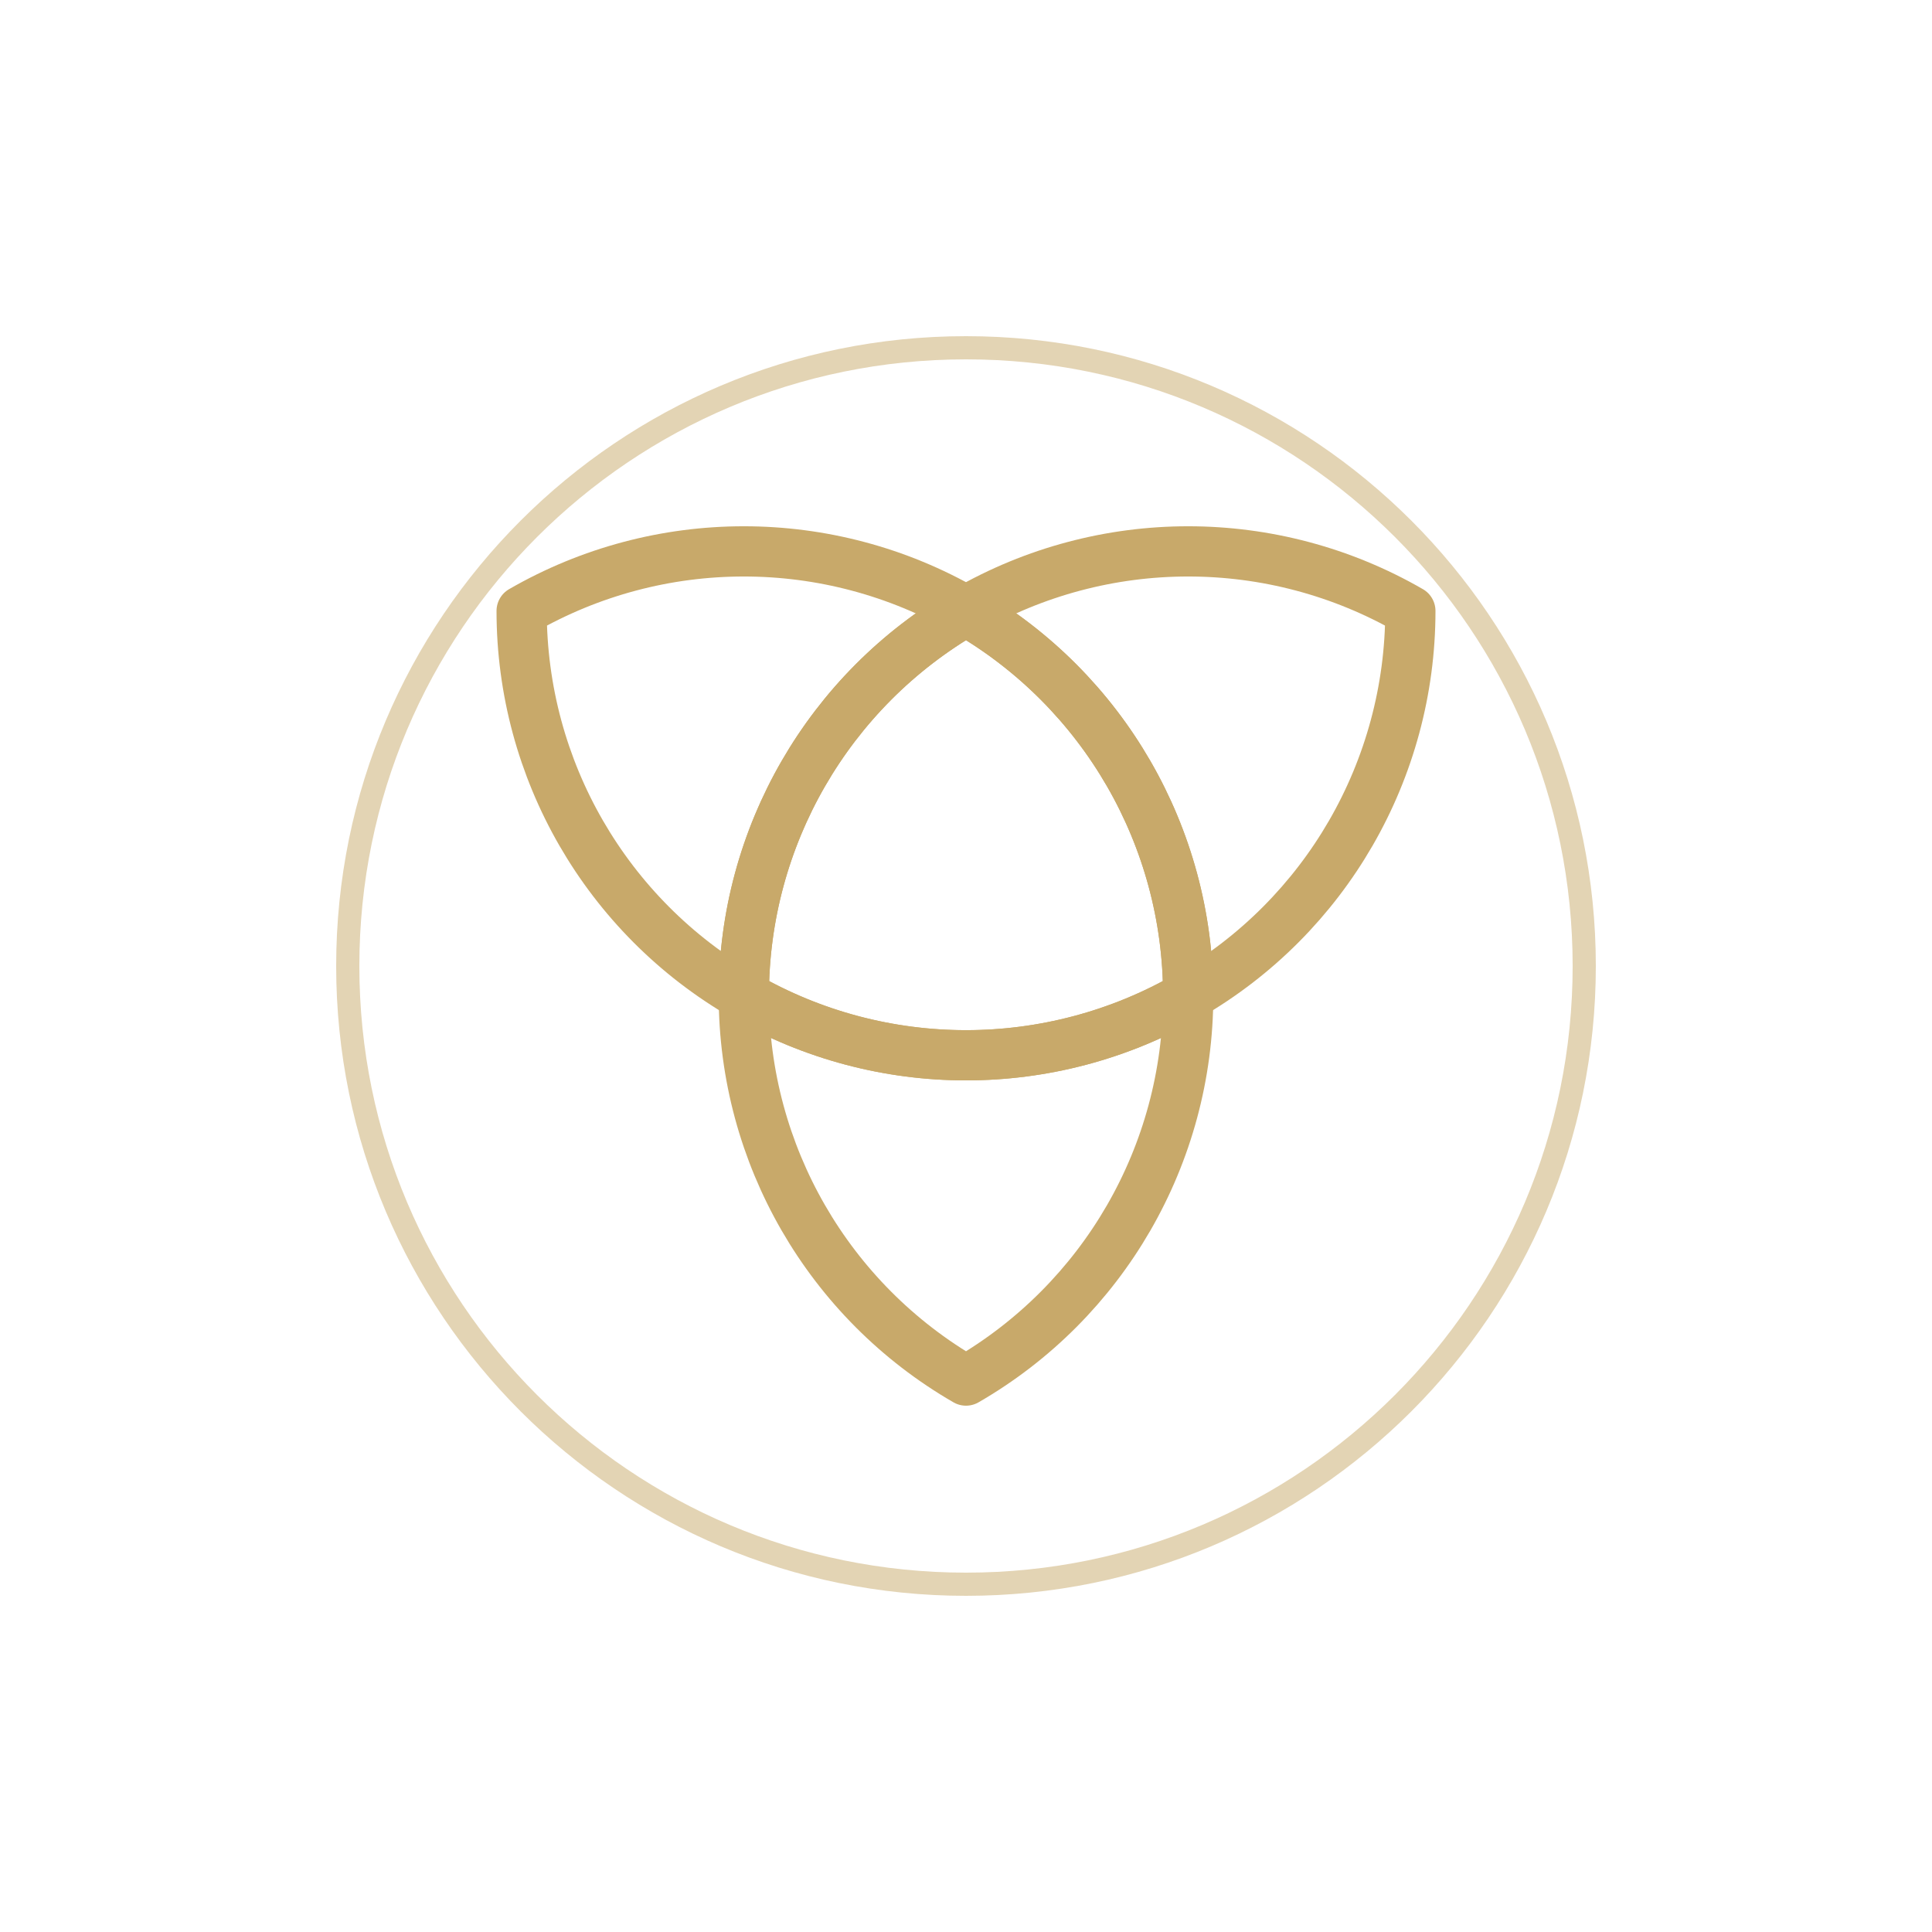
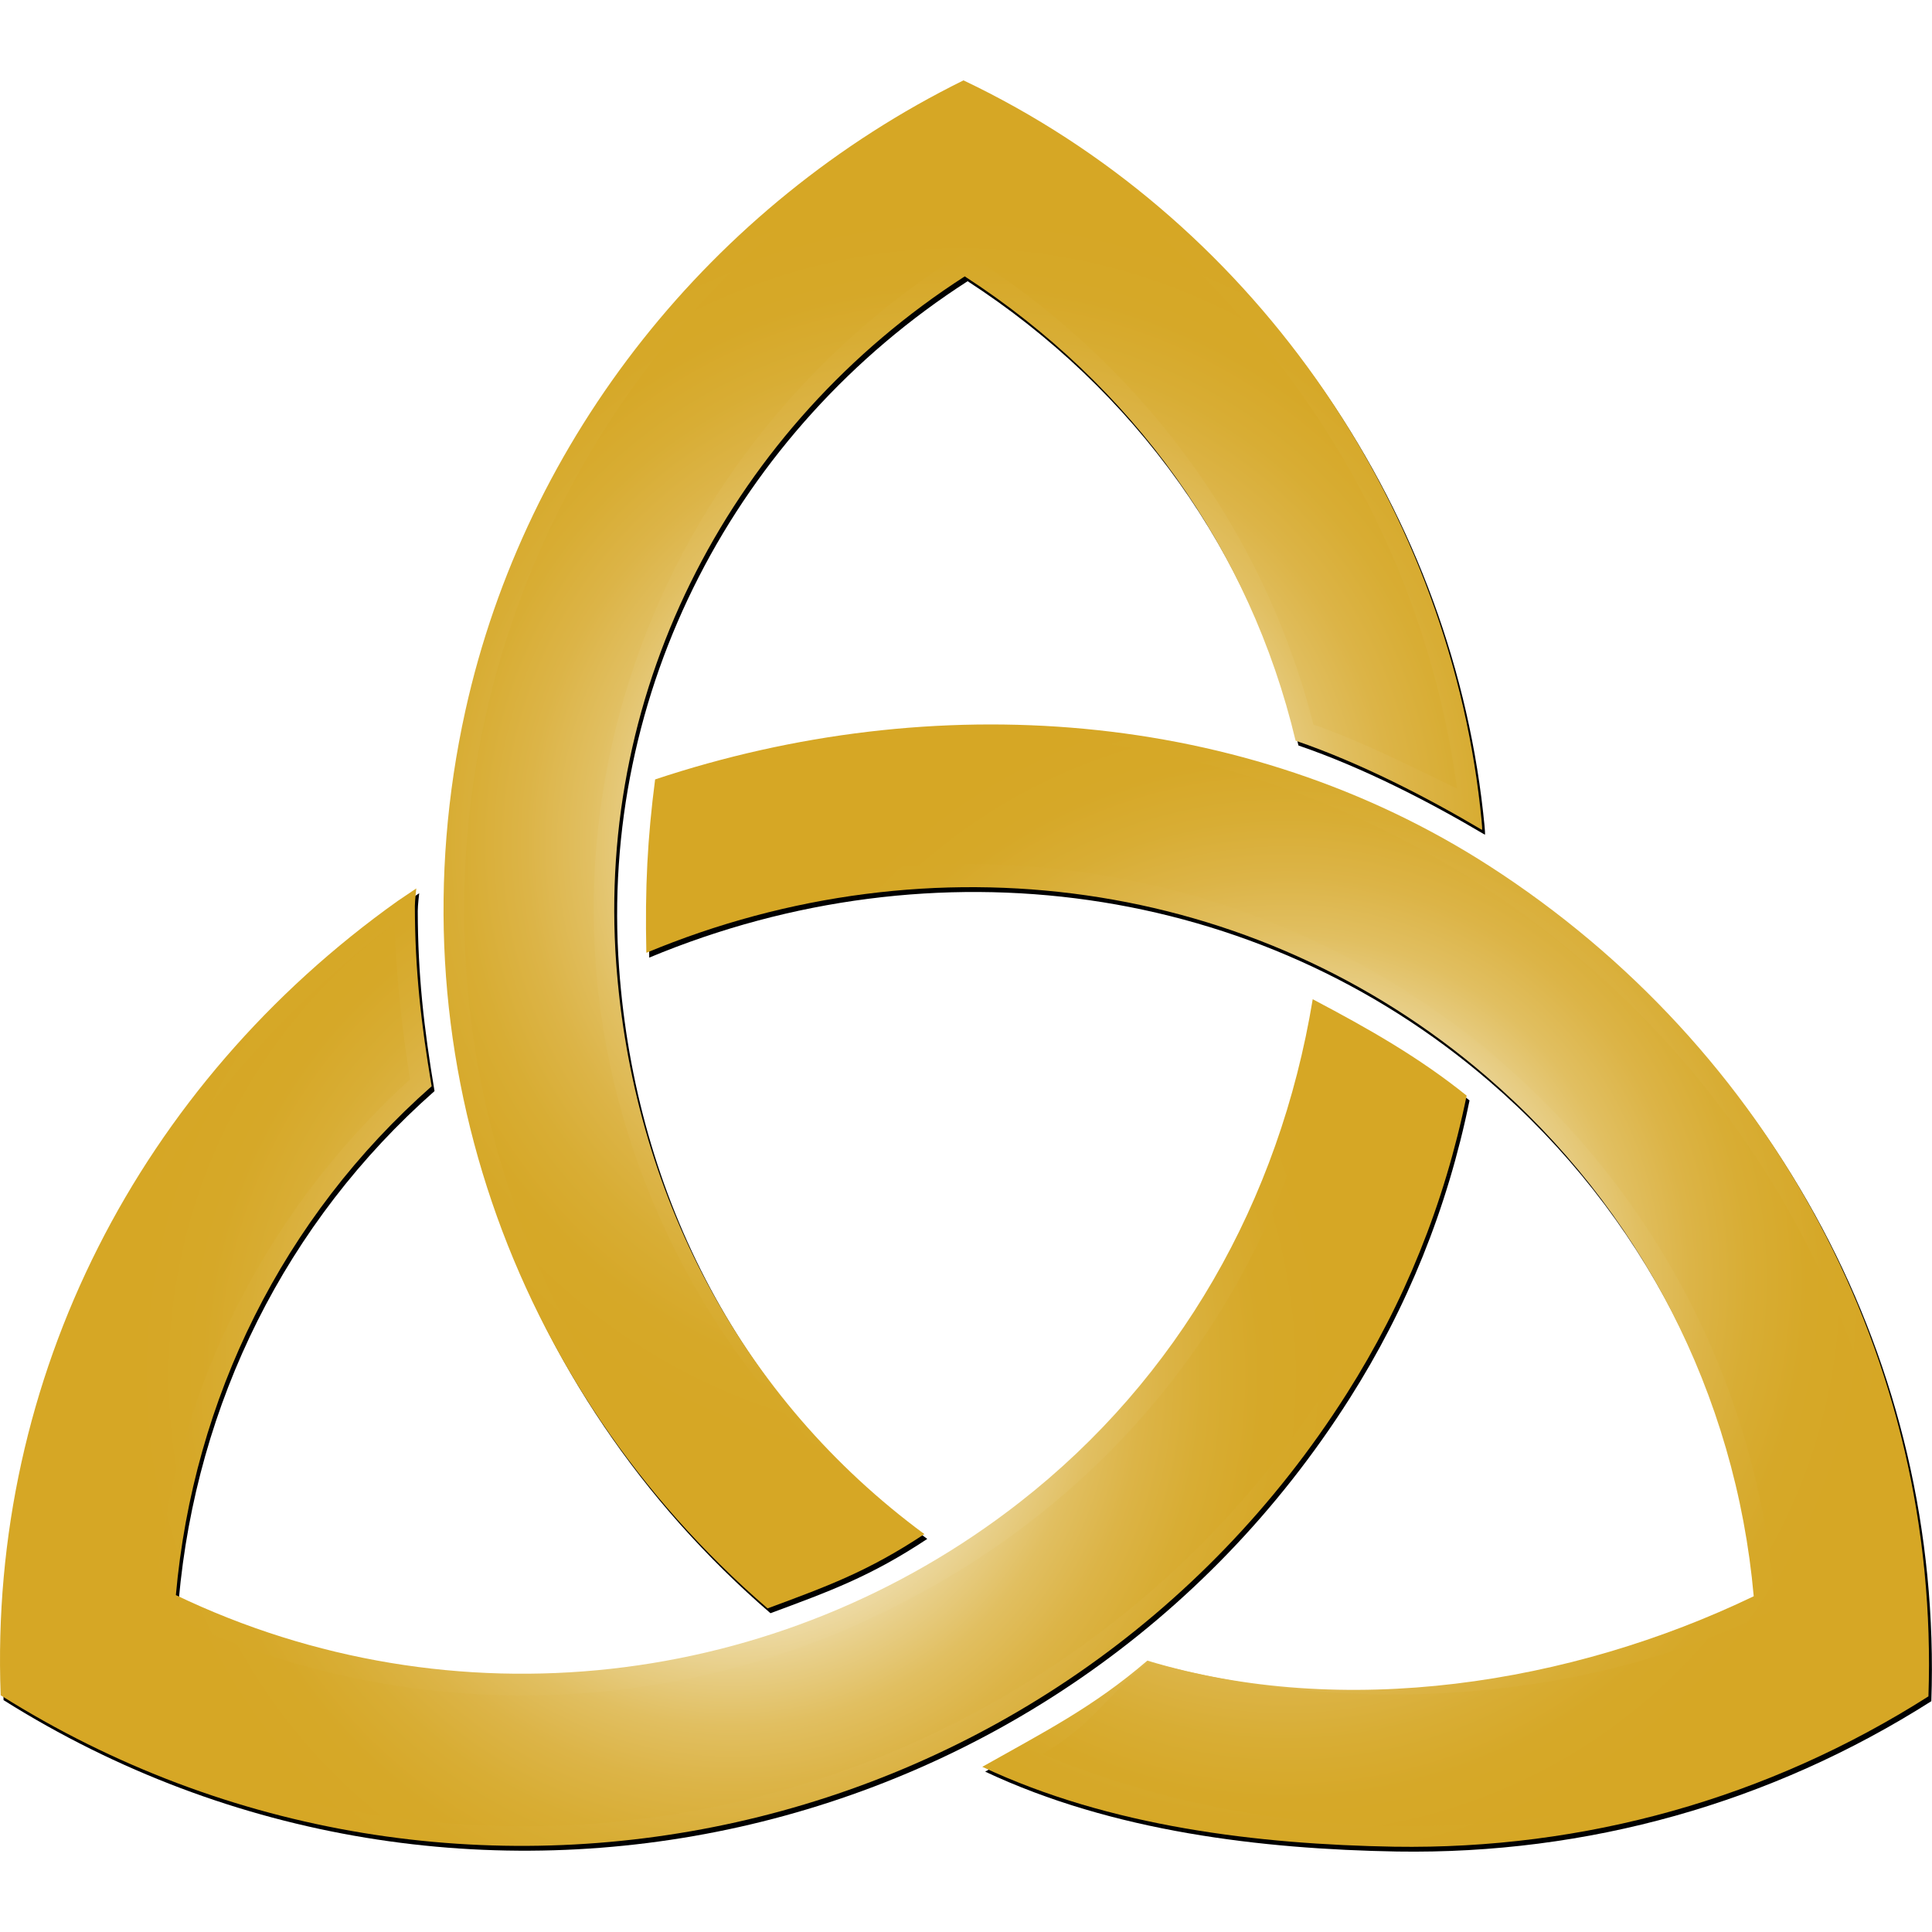
- <svg xmlns="http://www.w3.org/2000/svg" viewBox="0 0 200 200" width="200" height="200" role="img" aria-label="Triquetra Law Group">
-   <g fill="none" stroke="#C8A96A" stroke-width="5.2" stroke-linejoin="round" stroke-linecap="round">
-     <g transform="translate(0 -10.2)">
-       <path class="k1" d="M100.000,73.442 A46.0,46.0 0 0 1 100.000,153.116 A46.0,46.0 0 0 1 100.000,73.442Z" />
-       <path class="k2" d="M123.000,113.279 A46.0,46.0 0 0 1 54.000,73.442 A46.0,46.0 0 0 1 123.000,113.279Z" />
-       <path class="k3" d="M77.000,113.279 A46.0,46.0 0 0 1 146.000,73.442 A46.0,46.0 0 0 1 77.000,113.279Z" />
-     </g>
-     <circle class="ring" cx="100" cy="100" r="64" stroke-width="2.4" opacity=".5" />
+ <svg xmlns="http://www.w3.org/2000/svg" xmlns:xlink="http://www.w3.org/1999/xlink" viewBox="0 -8.34 200.48 200.48" role="img" aria-label="Triquetra Law Group">
+   <defs>
+     <radialGradient id="tqm-g1" cx="133.61" cy="125.07" r="62.54" gradientUnits="userSpaceOnUse">
+       <stop offset=".25" stop-color="#fff" />
+       <stop offset=".31" stop-color="#f9f2df" />
+       <stop offset=".4" stop-color="#efdeae" />
+       <stop offset=".5" stop-color="#e7cd84" />
+       <stop offset=".59" stop-color="#e1bf61" />
+       <stop offset=".69" stop-color="#dcb447" />
+       <stop offset=".79" stop-color="#d8ad34" />
+       <stop offset=".89" stop-color="#d6a828" />
+       <stop offset="1" stop-color="#d6a725" />
+     </radialGradient>
+     <radialGradient id="tqm-g2" cx="133.5" cy="124.45" r="60.78" href="#tqm-g1" xlink:href="#tqm-g1" />
+     <radialGradient id="tqm-g3" cx="76.1" cy="133.53" r="64.26" href="#tqm-g1" xlink:href="#tqm-g1" />
+     <radialGradient id="tqm-g4" cx="75.98" cy="134.33" r="61.88" href="#tqm-g1" xlink:href="#tqm-g1" />
+     <radialGradient id="tqm-g5" cx="99.91" cy="79.28" r="67.78" href="#tqm-g1" xlink:href="#tqm-g1" />
+     <radialGradient id="tqm-g6" cx="99.67" cy="79.23" r="65.41" href="#tqm-g1" xlink:href="#tqm-g1" />
+   </defs>
+   <g>
+     <path d="M119.37,164.48c20.32,6.16,43.93,2.45,62.91-6.68-1.86-20.96-11.81-40.24-27.75-53.95-24.03-20.67-57.6-25.14-87.16-12.82-.15-6.83.12-11.88.91-17.99,28.82-9.59,61.12-7.41,86.58,8.99,29.28,18.87,46.76,51.17,45.55,86.16-16.66,10.59-35.7,15.91-55.42,15.6-14.11-.25-29.51-2.06-42.76-8.29,6.33-3.58,11.47-6.15,17.14-11.03Z" />
+     <path d="M119.48,164.59c21.05,5.88,45.81,4.21,65.04-5.5-2.15-30.86-21.27-57.5-49.32-69.97-20.77-9.23-44.54-9.68-65.98-1.51-.17-4.97.35-9.8,1.38-14.68,27.38-8.77,57.18-5.07,81.54,9.91,29.29,18.02,46.88,49.89,46.24,84.14-14.38,8.94-30.19,13.74-46.89,14.55-14.83.7-29.32-1.67-43.05-7.35,5.15-2.93,6.59-5.96,11.04-9.59Z" />
+     <path d="M136.52,95.85c5.85,3.08,11.06,6.05,15.97,10-2.31,11.29-6.49,21.55-12.43,30.91C110.17,183.88,47.66,197.81.37,168.08c-1.25-33.08,14.48-63.4,41.2-82.43.3-.21,1.93-1.3,1.93-1.3,0,0-.15,1.25-.15,1.84.01,6.58.63,12.12,1.74,18.69-15.42,13.6-24.72,32.38-26.54,52.8,28.62,13.73,62.57,9.88,87.56-9.63,16.47-12.86,26.95-31.21,30.41-52.21Z" />
+     <path d="M150.2,106.57c-10.19,45.83-53.59,77.2-100.16,74.99-17.07-.81-33.35-5.62-47.67-14.66-.12-12.42,1.95-24,6.02-35.44,6.59-17.42,17.87-32.18,32.83-43.47.22,5.66.76,10.67,1.63,16.17-15.64,14.23-25.03,33.58-26.52,54.9,24.69,12.41,54.05,11.98,78.29-.95,23.09-12.06,39.18-33.72,43.44-59.62l12.15,8.08Z" />
+     <path d="M64.24,92.09c1.72,23.8,12.87,45.16,31.98,59.26-5.88,3.9-10.15,5.44-16.27,7.71-26.77-23.09-39.06-58.31-31.36-93.15C54.87,37.51,74.21,13.36,100.28.5c29.57,14.06,50.02,43.25,53.62,75.45.07.66.24,2.11.19,2.33-5.72-3.39-12.6-6.95-19.35-9.26-4.72-19.87-16.97-36.93-34.33-48.18-24.06,15.48-38.25,42.54-36.17,71.25Z" />
+     <path d="M100.38,18.3c-34.08,21.27-48.08,63.58-31.52,100.43,5.58,12.42,13.98,22.99,25.09,31.6-4.46,2.58-8.98,4.51-13.83,6.23-10.13-9.36-18.27-20.08-23.77-32.62-20.11-45.82-.44-98.47,44.05-121.06,10.03,4.88,18.49,11.35,26.11,19.37,13.38,14.17,22.25,31.71,24.99,51.74-4.92-2.35-9.55-4.75-14.91-6.65-5.24-20.58-18.24-37.8-36.21-49.05Z" />
+   </g>
+   <g>
+     <path d="M119.07,163.98c20.32,6.16,43.93,2.45,62.91-6.68-1.86-20.96-11.81-40.24-27.75-53.95-24.03-20.67-57.6-25.14-87.16-12.82-.15-6.83.12-11.88.91-17.99,28.82-9.59,61.12-7.41,86.58,8.99,29.28,18.87,46.76,51.17,45.55,86.16-16.66,10.59-35.7,15.91-55.42,15.6-14.11-.25-29.51-2.06-42.76-8.29,6.33-3.58,11.47-6.15,17.14-11.03Z" fill="url(#tqm-g1)" />
+     <path d="M119.18,164.09c21.05,5.88,45.81,4.21,65.04-5.5-2.15-30.86-21.27-57.5-49.32-69.97-20.77-9.23-44.54-9.68-65.98-1.51-.17-4.97.35-9.8,1.38-14.68,27.38-8.77,57.18-5.07,81.54,9.91,29.29,18.02,46.88,49.89,46.24,84.14-14.38,8.94-30.19,13.74-46.89,14.55-14.83.7-29.32-1.67-43.05-7.35,5.15-2.93,6.59-5.96,11.04-9.59Z" fill="url(#tqm-g2)" />
+     <path d="M136.22,95.35c5.85,3.08,11.06,6.05,15.97,10-2.31,11.29-6.49,21.55-12.43,30.91C109.87,183.38,47.36,197.31.07,167.58c-1.25-33.08,14.48-63.4,41.2-82.43.3-.21,1.93-1.3,1.93-1.3,0,0-.15,1.25-.15,1.84.01,6.58.63,12.12,1.74,18.69-15.42,13.6-24.72,32.38-26.54,52.8,28.62,13.73,62.57,9.88,87.56-9.63,16.47-12.86,26.95-31.21,30.41-52.21Z" fill="url(#tqm-g3)" />
+     <path d="M149.9,106.07c-10.19,45.83-53.59,77.2-100.16,74.99-17.07-.81-33.35-5.62-47.67-14.66-.12-12.42,1.95-24,6.02-35.44,6.59-17.42,17.87-32.18,32.83-43.47.22,5.66.76,10.67,1.63,16.17-15.64,14.23-25.03,33.58-26.52,54.9,24.69,12.41,54.05,11.98,78.29-.95,23.09-12.06,39.18-33.72,43.44-59.62l12.15,8.08Z" fill="url(#tqm-g4)" />
+     <path d="M63.94,91.59c1.72,23.8,12.87,45.16,31.98,59.26-5.88,3.9-10.15,5.44-16.27,7.71-26.77-23.09-39.06-58.31-31.36-93.15C54.57,37.01,73.91,12.86,99.98,0c29.57,14.06,50.02,43.25,53.62,75.45.07.66.24,2.11.19,2.33-5.72-3.39-12.6-6.95-19.35-9.26-4.72-19.87-16.97-36.93-34.33-48.18-24.06,15.48-38.25,42.54-36.17,71.25Z" fill="url(#tqm-g5)" />
+     <path d="M100.08,17.8c-34.08,21.27-48.08,63.58-31.52,100.43,5.58,12.42,13.98,22.99,25.09,31.6-4.46,2.58-8.98,4.51-13.83,6.23-10.13-9.36-18.27-20.08-23.77-32.62-20.11-45.82-.44-98.47,44.05-121.06,10.03,4.88,18.49,11.35,26.11,19.37,13.38,14.17,22.25,31.71,24.99,51.74-4.92-2.35-9.55-4.75-14.91-6.65-5.24-20.58-18.24-37.8-36.21-49.05Z" fill="url(#tqm-g6)" />
  </g>
</svg>
